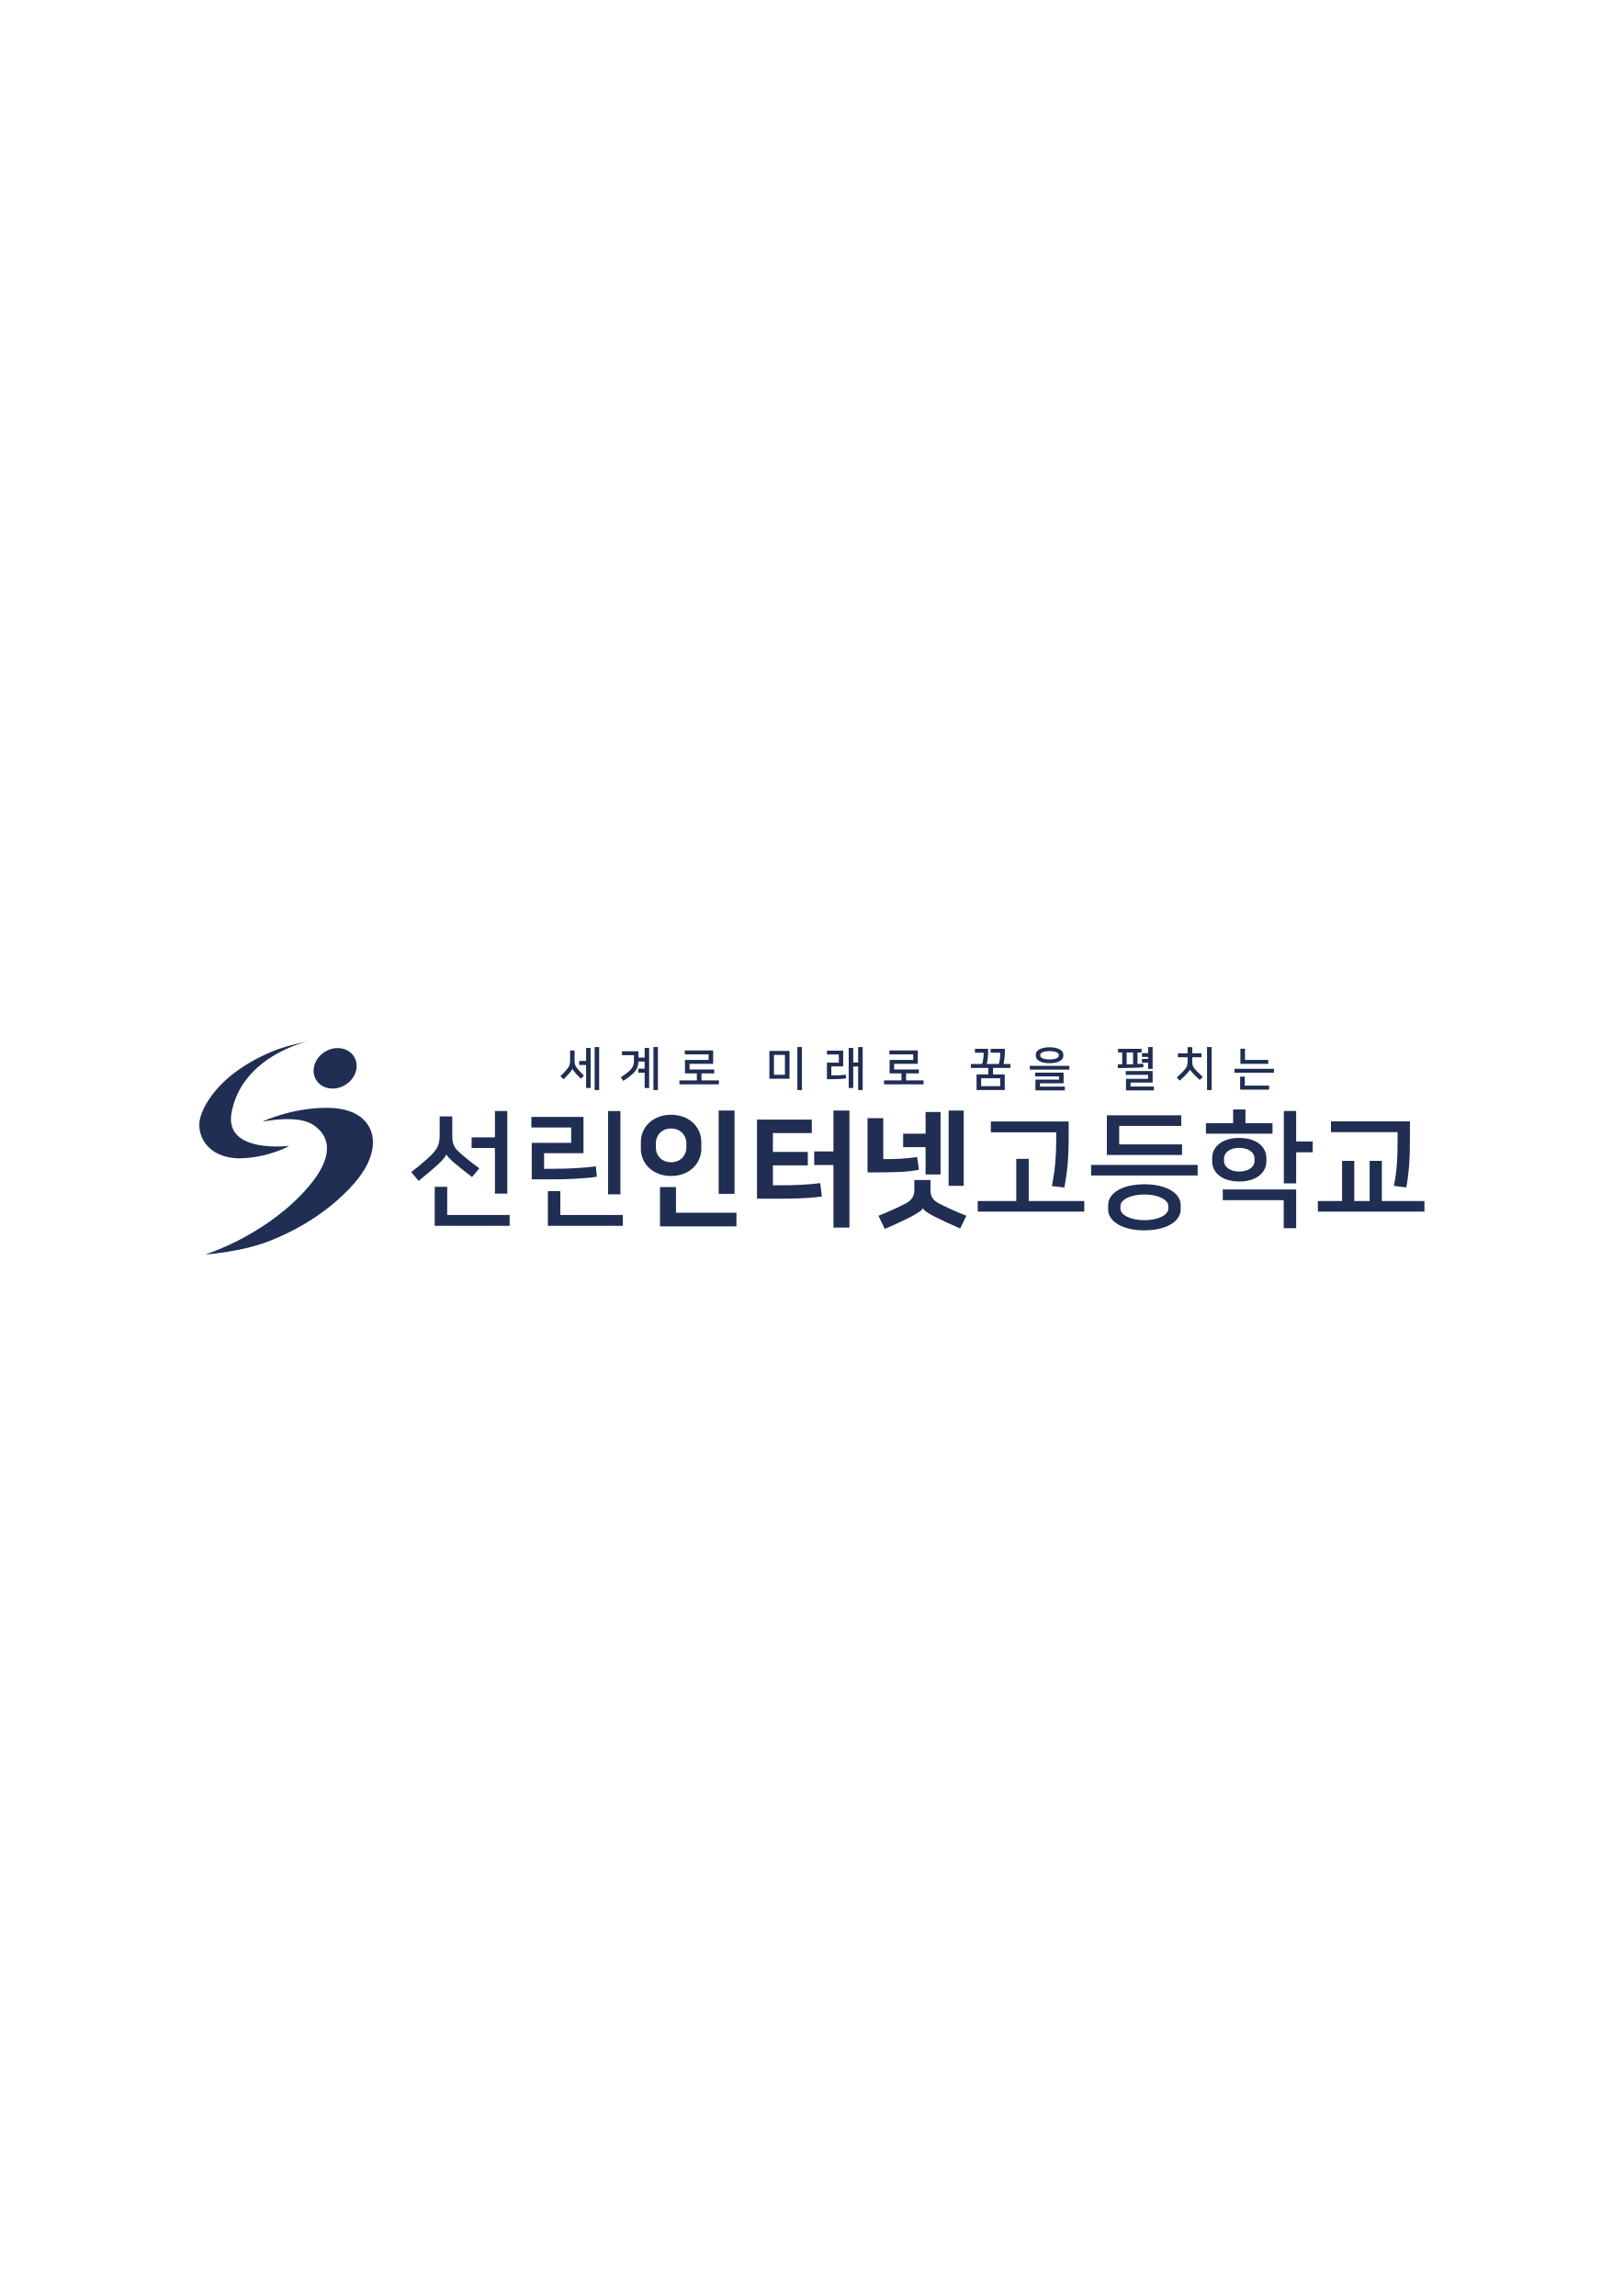
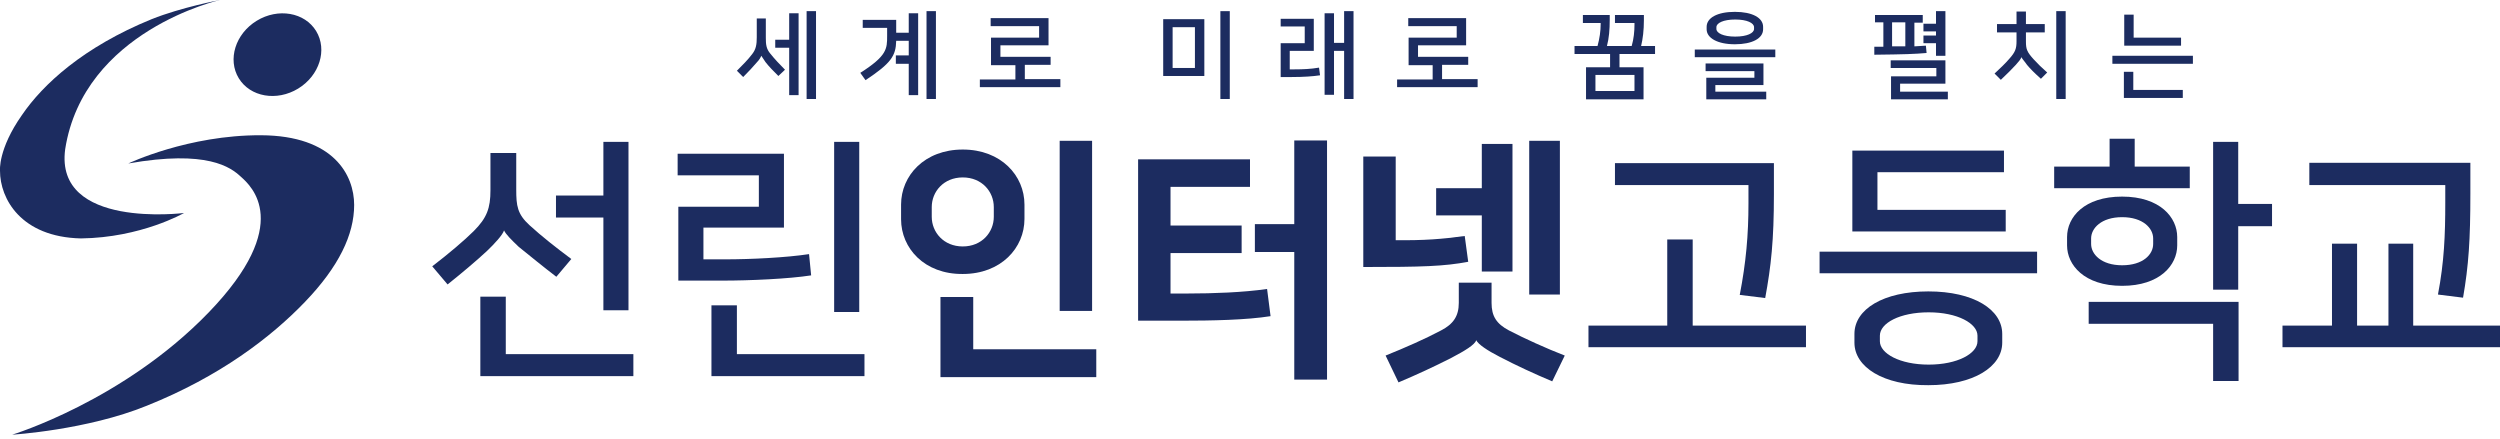
- <svg xmlns="http://www.w3.org/2000/svg" version="1.1" id="레이어_1" x="0px" y="0px" viewBox="0 0 595.28 841.89" style="enable-background:new 0 0 595.28 841.89;" xml:space="preserve">
+ <svg xmlns="http://www.w3.org/2000/svg" version="1.1" id="레이어_1" x="0px" y="0px" viewBox="0 0 71.72 12.58" style="enable-background:new 0 0 71.72 12.58;" xml:space="preserve">
  <style type="text/css">
- 	.st0{fill:#202E54;}
+ 	.st0{fill:#1C2C60;}
</style>
  <g>
    <g>
      <g>
-         <path class="st0" d="M112.58,381.9c0,0-24.46,5.52-27.8,26.78c-1.97,14.4,21.34,11.48,21.34,11.48s-7.72,4.45-18.55,4.59     c-10.75-0.28-14.5-7.15-14.5-12.17c0,0-0.4-3.86,3.96-10.05c3.74-5.51,11.03-12.2,23.31-17.21     C105.64,383.23,112.58,381.9,112.58,381.9z" />
+         <path class="st0" d="M6.31,0c0,0-3.91,0.88-4.44,4.28c-0.31,2.3,3.41,1.83,3.41,1.83S4.05,6.82,2.32,6.84C0.6,6.8,0,5.7,0,4.9     c0,0-0.06-0.62,0.63-1.6c0.6-0.88,1.76-1.95,3.72-2.75C5.2,0.21,6.31,0,6.31,0z" />
      </g>
      <g>
-         <path class="st0" d="M96.12,411.28c0,0,10.77-5.13,23.88-5.07c13.11,0.06,16.72,7.22,16.72,12.54c0,5.32-2.79,11.08-8.87,17.36     c-6.08,6.27-15.28,13.41-28.44,18.69c-10.77,4.37-24.2,5.19-24.2,5.19s19.99-6.08,35.3-21.99c15.31-15.91,7.65-22.69,5.83-24.37     S110.31,408.78,96.12,411.28z" />
+         <path class="st0" d="M3.68,4.69c0,0,1.72-0.82,3.81-0.81s2.67,1.15,2.67,2S9.72,7.65,8.75,8.66s-2.44,2.14-4.54,2.98     c-1.72,0.7-3.86,0.83-3.86,0.83s3.19-0.97,5.64-3.51S7.2,5.33,6.91,5.07C6.62,4.8,5.95,4.29,3.68,4.69z" />
      </g>
      <g>
-         <ellipse transform="matrix(0.8537 -0.5207 0.5207 0.8537 -186.013 121.2923)" class="st0" cx="122.88" cy="391.73" rx="8.16" ry="7.13" />
+         <ellipse transform="matrix(0.8537 -0.5207 0.5207 0.8537 0.3467 4.3725)" class="st0" cx="7.96" cy="1.57" rx="1.3" ry="1.14" />
      </g>
    </g>
    <g>
      <g>
        <g>
-           <path class="st0" d="M163.63,423.31c-0.23,0.78-1.66,2.4-3.09,3.69c-1.89,1.75-4.62,4.06-7.06,6l-2.72-3.23      c2.95-2.26,5.82-4.71,7.43-6.32c2.35-2.35,3-4.11,3-7.34v-6.74h4.62v6.56c0,2.86,0.19,4.38,2.4,6.42      c2.17,1.99,4.8,4.06,7.52,6.05l-2.68,3.19c-2.4-1.8-4.52-3.55-6.74-5.4c-1.39-1.15-2.35-2.17-2.63-2.86H163.63z M163.95,445.51      h22.9v3.97h-27.47v-14.31h4.57V445.51z M181.45,437.66v-16.71h-8.54v-3.92h8.54v-9.65h4.53v30.28H181.45z" />
+           <path class="st0" d="M14.46,6.61c-0.04,0.13-0.27,0.38-0.49,0.59c-0.3,0.28-0.74,0.65-1.13,0.96l-0.44-0.52      c0.47-0.36,0.93-0.75,1.19-1.01c0.38-0.38,0.48-0.66,0.48-1.17V4.39h0.74v1.05c0,0.46,0.03,0.7,0.38,1.02      c0.35,0.32,0.77,0.65,1.2,0.97l-0.43,0.51c-0.38-0.29-0.72-0.57-1.08-0.86C14.67,6.88,14.51,6.72,14.46,6.61L14.46,6.61z       M14.51,10.16h3.66v0.63h-4.39V8.51h0.73V10.16z M17.31,8.9V6.24h-1.36V5.61h1.36V4.07h0.72V8.9H17.31z" />
        </g>
      </g>
      <g>
        <g>
-           <path class="st0" d="M194.95,432.45v-13.39h14.45v-5.63h-14.59v-3.88h19.11v13.3h-14.45v5.72h3.88c4.62,0,11.03-0.32,15.1-0.92      l0.37,3.83c-4.02,0.65-11.03,0.97-15.93,0.97H194.95z M205.43,445.51h22.9v3.97h-27.47v-12.74h4.57V445.51z M222.93,437.94      v-30.56h4.52v30.56H222.93z" />
+           <path class="st0" d="M19.46,8.07V5.93h2.31v-0.9h-2.33V4.41h3.05v2.12h-2.31v0.91h0.62c0.74,0,1.76-0.05,2.41-0.15l0.06,0.61      c-0.64,0.1-1.76,0.15-2.54,0.15H19.46z M21.14,10.16h3.66v0.63h-4.39V8.76h0.73V10.16z M23.93,8.95V4.07h0.72v4.88H23.93z" />
        </g>
      </g>
      <g>
        <g>
-           <path class="st0" d="M234.95,421.27v-2.58c0-5.22,4.2-9.93,11.08-9.93c6.88,0,11.08,4.71,11.08,9.93v2.58      c0,5.22-4.2,9.93-11.08,9.93C239.15,431.2,234.95,426.49,234.95,421.27z M240.45,419.11v1.75c0,2.77,2.12,5.31,5.59,5.31      c3.46,0,5.59-2.54,5.59-5.31v-1.75c0-2.77-2.12-5.31-5.59-5.31C242.57,413.8,240.45,416.34,240.45,419.11z M247.83,444.68h22.16      v4.99h-28.02v-14.4h5.86V444.68z M269.3,437.76h-5.82V407.2h5.82V437.76z" />
+           <path class="st0" d="M25.85,6.29V5.87c0-0.83,0.67-1.58,1.77-1.58c1.1,0,1.77,0.75,1.77,1.58v0.41c0,0.83-0.67,1.58-1.77,1.58      C26.52,7.87,25.85,7.12,25.85,6.29z M26.73,5.94v0.28c0,0.44,0.34,0.85,0.89,0.85c0.55,0,0.89-0.41,0.89-0.85V5.94      c0-0.44-0.34-0.85-0.89-0.85C27.07,5.09,26.73,5.5,26.73,5.94z M27.91,10.02h3.54v0.8h-4.47v-2.3h0.94V10.02z M31.33,8.92h-0.93      V4.04h0.93V8.92z" />
        </g>
      </g>
      <g>
        <g>
-           <path class="st0" d="M277.54,410.52h20.08v4.94h-14.26v6.92h12.79v4.94h-12.79v7.29h3.18c4.38,0,9.83-0.19,14.17-0.79l0.6,4.89      c-4.29,0.69-10.53,0.83-16.16,0.83h-7.62V410.52z M298.5,422.2h7.06v-15h5.86v42.93h-5.86v-22.94h-7.06V422.2z" />
+           <path class="st0" d="M32.65,4.57h3.21v0.79h-2.28v1.11h2.04v0.79h-2.04v1.16h0.51c0.7,0,1.57-0.03,2.26-0.13l0.1,0.78      c-0.69,0.11-1.68,0.13-2.58,0.13h-1.22V4.57z M36,6.43h1.13v-2.4h0.94v6.86h-0.94V7.23H36V6.43z" />
        </g>
      </g>
      <g>
        <g>
-           <path class="st0" d="M323.82,410.01v15c5.08,0.05,8.31-0.19,12.42-0.74l0.65,4.66c-4.29,0.83-8.17,0.97-18.84,0.97v-19.9H323.82      z M338.31,443.02c-0.28,0.83-1.99,1.89-4.48,3.19c-2.95,1.52-6.32,3.09-9.46,4.39l-2.31-4.8c3.42-1.38,7.29-3.09,9.97-4.52      c2.17-1.15,3.18-2.58,3.18-4.94v-3.65h5.91v3.65c0,2.36,0.88,3.74,3.14,4.94c2.63,1.39,6.79,3.23,10.02,4.52l-2.26,4.66      c-3.14-1.34-6.51-2.91-9.42-4.38c-2.4-1.2-3.92-2.26-4.25-3.05H338.31z M339.33,420.63h-8.22v-4.94h8.22v-7.94h5.49v22.9h-5.49      V420.63z M347.78,407.2h5.54v27.61h-5.54V407.2z" />
+           <path class="st0" d="M40.04,4.49v2.4c0.81,0.01,1.33-0.03,1.98-0.12l0.1,0.74c-0.69,0.13-1.3,0.15-3.01,0.15V4.49H40.04z       M42.35,9.76c-0.04,0.13-0.32,0.3-0.72,0.51c-0.47,0.24-1.01,0.49-1.51,0.7l-0.37-0.77c0.55-0.22,1.16-0.49,1.59-0.72      c0.35-0.18,0.51-0.41,0.51-0.79V8.11h0.94v0.58c0,0.38,0.14,0.6,0.5,0.79c0.42,0.22,1.08,0.52,1.6,0.72l-0.36,0.74      c-0.5-0.21-1.04-0.46-1.5-0.7C42.66,10.05,42.41,9.88,42.35,9.76L42.35,9.76z M42.52,6.18H41.2V5.4h1.31V4.13h0.88v3.66h-0.88      V6.18z M43.87,4.04h0.88v4.41h-0.88V4.04z" />
        </g>
      </g>
      <g>
        <g>
-           <path class="st0" d="M397.51,440.39v3.88h-39.06v-3.88h14.13v-15.46h4.57v15.46H397.51z M391.79,411.21v5.59      c0,8.26-0.51,12.88-1.57,18.65l-4.57-0.55c1.11-5.82,1.57-10.76,1.57-16.48v-3.23h-23.96v-3.97H391.79z" />
+           <path class="st0" d="M51.81,9.34v0.62h-6.24V9.34h2.26V6.87h0.73v2.47H51.81z M50.89,4.68v0.89c0,1.32-0.08,2.06-0.25,2.98      l-0.73-0.09c0.18-0.93,0.25-1.72,0.25-2.63V5.31h-3.83V4.68H50.89z" />
        </g>
      </g>
      <g>
        <g>
-           <path class="st0" d="M439.08,427.14v3.88h-39.06v-3.88H439.08z M433.08,408.95v3.88h-22.76v6.79h23.04v3.88H405.8v-14.54H433.08      z M406.26,443.48v-1.57c0-4.43,5.17-7.66,13.3-7.66c8.12,0,13.3,3.28,13.3,7.66v1.57c0,4.29-5.12,7.66-13.3,7.66      C411.43,451.14,406.26,447.82,406.26,443.48z M410.78,442.19v1.02c0,2.22,3.55,4.2,8.77,4.2s8.77-1.98,8.77-4.2v-1.02      c0-2.22-3.55-4.2-8.77-4.2S410.78,439.97,410.78,442.19z" />
+           <path class="st0" d="M58.44,7.22v0.62h-6.24V7.22H58.44z M57.49,4.32v0.62h-3.63v1.08h3.68v0.62h-4.4V4.32H57.49z M53.2,9.83      V9.58c0-0.71,0.83-1.22,2.12-1.22c1.3,0,2.12,0.52,2.12,1.22v0.25c0,0.69-0.82,1.22-2.12,1.22C54.03,11.06,53.2,10.53,53.2,9.83      z M53.93,9.63v0.16c0,0.35,0.57,0.67,1.4,0.67s1.4-0.32,1.4-0.67V9.63c0-0.35-0.57-0.67-1.4-0.67S53.93,9.27,53.93,9.63z" />
        </g>
      </g>
      <g>
        <g>
-           <path class="st0" d="M466.53,415.69h-24.42v-3.83h9.97v-5.03h4.52v5.03h9.93V415.69z M444.41,425.98v-1.48      c0-3.55,3.09-7.25,9.93-7.25c6.83,0,9.93,3.74,9.93,7.25v1.48c0,3.51-3.09,7.25-9.93,7.25      C447.51,433.23,444.41,429.49,444.41,425.98z M448.29,436.14h26.91v14.22h-4.57v-10.29h-22.34V436.14z M459.92,425.75v-1.02      c0-1.85-1.8-3.83-5.59-3.83c-3.79,0-5.59,1.98-5.59,3.83v1.02c0,1.85,1.85,3.83,5.59,3.83      C458.08,429.58,459.92,427.6,459.92,425.75z M481.25,422.52h-6.05v11.4h-4.52v-26.55h4.52v11.17h6.05V422.52z" />
+           <path class="st0" d="M62.83,5.4h-3.9V4.78h1.59v-0.8h0.72v0.8h1.58V5.4z M59.3,7.04V6.8c0-0.57,0.49-1.16,1.58-1.16      s1.58,0.6,1.58,1.16v0.24c0,0.56-0.49,1.16-1.58,1.16S59.3,7.6,59.3,7.04z M59.92,8.66h4.3v2.27h-0.73V9.29h-3.57V8.66z       M61.77,7V6.84c0-0.29-0.29-0.61-0.89-0.61c-0.6,0-0.89,0.32-0.89,0.61V7c0,0.29,0.29,0.61,0.89,0.61      C61.48,7.61,61.77,7.3,61.77,7z M65.18,6.49h-0.97v1.82h-0.72V4.07h0.72v1.78h0.97V6.49z" />
        </g>
      </g>
      <g>
        <g>
-           <path class="st0" d="M522.22,440.39v3.88h-39.06v-3.88h8.86v-14.73h4.48v14.73h5.63v-14.73h4.48v14.73H522.22z M516.91,411.17      v5.59c0,8.26-0.32,12.88-1.34,18.65l-4.53-0.56c1.15-5.86,1.34-10.76,1.34-16.48v-3.23h-24.42v-3.97H516.91z" />
+           <path class="st0" d="M71.72,9.34v0.62h-6.24V9.34h1.42V6.99h0.72v2.35h0.9V6.99h0.71v2.35H71.72z M70.87,4.67v0.89      c0,1.32-0.05,2.06-0.21,2.98l-0.72-0.09c0.18-0.94,0.21-1.72,0.21-2.63V5.31h-3.9V4.67H70.87z" />
        </g>
      </g>
    </g>
    <g>
      <g>
-         <path class="st0" d="M209.86,391.9c-0.1,0.34-0.39,0.74-0.74,1.15c-0.69,0.82-1.57,1.78-2.5,2.7l-1.15-1.15     c1.03-0.99,2-2.02,2.74-2.98c0.7-0.91,0.8-1.74,0.8-3v-3.42h1.64v3.42c0,1.22,0.08,1.99,0.8,2.91c0.74,0.96,1.63,1.9,2.64,2.89     l-1.16,1.11c-0.91-0.91-1.66-1.7-2.34-2.52c-0.34-0.41-0.6-0.79-0.72-1.13H209.86z M214.87,384.25h1.66v14.69h-1.66v-8.44h-2.53     v-1.47h2.53V384.25z M219.66,399.71H218v-15.79h1.66V399.71z" />
+         <path class="st0" d="M21.84,1.6c-0.02,0.05-0.06,0.12-0.12,0.18c-0.11,0.13-0.25,0.28-0.4,0.43l-0.18-0.18     c0.16-0.16,0.32-0.32,0.44-0.48c0.11-0.14,0.13-0.28,0.13-0.48V0.53h0.26v0.55c0,0.19,0.01,0.32,0.13,0.46     c0.12,0.15,0.26,0.3,0.42,0.46l-0.19,0.18c-0.14-0.14-0.27-0.27-0.37-0.4C21.91,1.71,21.87,1.65,21.84,1.6L21.84,1.6z      M22.64,0.38h0.27v2.35h-0.27V1.37h-0.4V1.14h0.4V0.38z M23.41,2.84h-0.27V0.32h0.27V2.84z" />
      </g>
      <g>
-         <path class="st0" d="M232.41,386.92h-4.38v-1.45h6.04v2.31h2.26v-3.53h1.66v14.69h-1.66v-5.62h-2.31v-1.47h2.31v-2.6h-2.28     c-0.09,2.67-0.89,3.99-5.53,7.09l-0.94-1.32c4.83-3.1,4.83-4.3,4.83-6.62V386.92z M241.21,399.71h-1.66v-15.79h1.66V399.71z" />
+         <path class="st0" d="M25.45,0.8h-0.7V0.57h0.96v0.37h0.36V0.38h0.27v2.35h-0.27v-0.9H25.7V1.59h0.37V1.17h-0.36     c-0.01,0.43-0.14,0.64-0.88,1.13l-0.15-0.21c0.77-0.49,0.77-0.69,0.77-1.06V0.8z M26.85,2.84h-0.27V0.32h0.27V2.84z" />
      </g>
      <g>
-         <path class="st0" d="M251.12,393.6v-4.95h8.66v-2.04h-8.73v-1.44h10.41v4.91h-8.66v2.07h9.04v1.44h-4.67v2.57h6.4v1.44h-14.48     v-1.44h6.4v-2.57H251.12z" />
+         <path class="st0" d="M28.43,1.87V1.08h1.38V0.75h-1.39V0.52h1.66v0.78H28.7v0.33h1.44v0.23H29.4v0.41h1.02v0.23h-2.31V2.28h1.02     V1.87H28.43z" />
      </g>
      <g>
-         <path class="st0" d="M282.07,395.55v-10.2h7.38v10.2H282.07z M283.75,394.1h4.02v-7.29h-4.02V394.1z M292.32,399.71v-15.79h1.69     v15.79H292.32z" />
+         <path class="st0" d="M33.37,2.18V0.55h1.18v1.63H33.37z M33.64,1.95h0.64V0.78h-0.64V1.95z M35.01,2.84V0.32h0.27v2.52H35.01z" />
      </g>
      <g>
-         <path class="st0" d="M303.17,395.72v-6.06h4.35v-3.01h-4.35v-1.39h5.96v5.75h-4.35v3.32h0.87c1.49,0,2.93-0.07,4.38-0.29     l0.17,1.37c-1.27,0.21-2.93,0.31-5.07,0.31H303.17z M316.27,399.71h-1.66v-8.65h-1.8v7.88h-1.66v-14.69h1.66v5.34h1.8v-5.67h1.66     V399.71z" />
+         <path class="st0" d="M36.74,2.21V1.24h0.69V0.76h-0.69V0.54h0.95v0.92H37v0.53h0.14c0.24,0,0.47-0.01,0.7-0.05l0.03,0.22     c-0.2,0.03-0.47,0.05-0.81,0.05H36.74z M38.83,2.84h-0.27V1.46h-0.29v1.26h-0.27V0.38h0.27v0.85h0.29V0.32h0.27V2.84z" />
      </g>
      <g>
-         <path class="st0" d="M326.14,393.6v-4.95h8.66v-2.04h-8.73v-1.44h10.41v4.91h-8.66v2.07h9.04v1.44h-4.67v2.57h6.4v1.44H324.1     v-1.44h6.4v-2.57H326.14z" />
+         <path class="st0" d="M40.41,1.87V1.08h1.38V0.75H40.4V0.52h1.66v0.78h-1.38v0.33h1.44v0.23h-0.75v0.41h1.02v0.23h-2.31V2.28h1.02     V1.87H40.41z" />
      </g>
      <g>
-         <path class="st0" d="M368.39,384.59v0.96c0,1.8-0.2,3.32-0.48,4.6h2.53v1.44h-6.39v2.36h4.31v5.73h-10.34v-5.73h4.31v-2.36h-6.39     v-1.44h4.14c0.36-1.4,0.55-2.72,0.55-3.92v-0.21h-3.22v-1.44h4.85v0.87c0,1.78-0.15,3.25-0.5,4.69h4.43     c0.38-1.32,0.53-2.64,0.53-3.8v-0.33h-3.53v-1.44H368.39z M366.69,395.38h-6.98v2.89h6.98V395.38z" />
+         <path class="st0" d="M47.16,0.43v0.15c0,0.29-0.03,0.53-0.08,0.74h0.4v0.23h-1.02v0.38h0.69v0.92H45.5V1.93h0.69V1.55h-1.02V1.32     h0.66c0.06-0.22,0.09-0.43,0.09-0.63V0.66h-0.51V0.43h0.77v0.14c0,0.28-0.02,0.52-0.08,0.75h0.71c0.06-0.21,0.08-0.42,0.08-0.61     V0.66h-0.56V0.43H47.16z M46.89,2.15h-1.12v0.46h1.12V2.15z" />
      </g>
      <g>
-         <path class="st0" d="M392.03,390.81v1.4h-14.48v-1.4H392.03z M379.61,399.81v-3.95h8.66v-1.16h-8.75v-1.39h10.41v3.9h-8.66v1.21     h9.12v1.39H379.61z M389.83,386.73v0.41c0,1.61-1.92,2.72-5.05,2.72c-3.13,0-5.05-1.11-5.05-2.72v-0.41     c0-1.61,1.92-2.72,5.05-2.72C387.92,384.01,389.83,385.12,389.83,386.73z M388.17,387.11v-0.34c0-0.74-1.23-1.35-3.39-1.35     s-3.39,0.62-3.39,1.35v0.34c0,0.74,1.23,1.35,3.39,1.35S388.17,387.85,388.17,387.11z" />
+         <path class="st0" d="M50.93,1.42v0.22h-2.31V1.42H50.93z M48.95,2.86V2.23h1.38V2.04h-1.4V1.82h1.66v0.62h-1.38v0.19h1.46v0.22     H48.95z M50.58,0.77v0.07c0,0.26-0.31,0.43-0.81,0.43c-0.5,0-0.81-0.18-0.81-0.43V0.77c0-0.26,0.31-0.43,0.81-0.43     C50.27,0.34,50.58,0.51,50.58,0.77z M50.32,0.83V0.78c0-0.12-0.2-0.22-0.54-0.22s-0.54,0.1-0.54,0.22v0.05     c0,0.12,0.2,0.22,0.54,0.22S50.32,0.95,50.32,0.83z" />
      </g>
      <g>
-         <path class="st0" d="M409.81,390.28h1.61v-4.35h-1.51v-1.35h8.61v1.35h-1.49v4.23c0.72-0.03,1.35-0.08,2.07-0.15l0.12,1.32     c-2.12,0.19-3.95,0.27-9.42,0.31V390.28z M412.81,399.81v-4.23h8.11v-1.46h-8.2v-1.4h9.86v4.23h-8.11v1.46h8.56v1.4H412.81z      M415.41,390.23v-4.3h-2.36v4.35L415.41,390.23z M420.92,391.94v-2.28h-2.26v-1.37h2.26v-0.74h-2.26v-1.37h2.26v-2.26h1.66v8.01     H420.92z" />
+         <path class="st0" d="M53.77,1.34h0.26V0.64h-0.24V0.43h1.37v0.22h-0.24v0.68c0.11-0.01,0.22-0.01,0.33-0.02l0.02,0.21     c-0.34,0.03-0.63,0.04-1.5,0.05V1.34z M54.25,2.86V2.19h1.3V1.95h-1.31V1.73h1.57V2.4h-1.3v0.23h1.37v0.22H54.25z M54.66,1.33     V0.64h-0.38v0.69L54.66,1.33z M55.54,1.6V1.24h-0.36V1.02h0.36V0.9h-0.36V0.68h0.36V0.32h0.27V1.6H55.54z" />
      </g>
      <g>
-         <path class="st0" d="M436.25,392.2c-0.15,0.38-0.46,0.75-1.01,1.35c-0.7,0.77-1.56,1.64-2.7,2.7l-1.11-1.15     c1.03-0.93,1.87-1.76,2.64-2.62c1.13-1.25,1.32-1.9,1.32-3.17v-1.63h-3.53v-1.47h3.53v-2.24h1.71v2.24h3.39v1.47h-3.39v1.63     c0,1.35,0.19,1.87,1.4,3.18c0.74,0.8,1.46,1.47,2.46,2.36l-1.11,1.15c-1.16-1.06-1.88-1.78-2.53-2.48     c-0.48-0.51-0.91-0.99-1.04-1.33H436.25z M442.52,399.71v-15.79h1.69v15.79H442.52z" />
+         <path class="st0" d="M57.99,1.64c-0.02,0.06-0.07,0.12-0.16,0.22c-0.11,0.12-0.25,0.26-0.43,0.43l-0.18-0.18     c0.16-0.15,0.3-0.28,0.42-0.42c0.18-0.2,0.21-0.3,0.21-0.51V0.93h-0.56V0.69h0.56V0.33h0.27v0.36h0.54v0.24h-0.54v0.26     c0,0.22,0.03,0.3,0.22,0.51c0.12,0.13,0.23,0.24,0.39,0.38l-0.18,0.18c-0.19-0.17-0.3-0.28-0.4-0.4     C58.09,1.77,58.02,1.7,57.99,1.64L57.99,1.64z M58.99,2.84V0.32h0.27v2.52H58.99z" />
      </g>
      <g>
-         <path class="st0" d="M467.05,391.9v1.44h-14.48v-1.44H467.05z M456.35,398.07h8.92v1.47h-10.61v-4.76h1.7V398.07z M456.43,384.54     v4.11h8.54v1.44h-10.22v-5.55H456.43z" />
+         <path class="st0" d="M62.91,1.6v0.23H60.6V1.6H62.91z M61.2,2.58h1.42v0.23h-1.69V2.06h0.27V2.58z M61.21,0.42v0.66h1.36v0.23     h-1.63V0.42H61.21z" />
      </g>
    </g>
  </g>
</svg>
